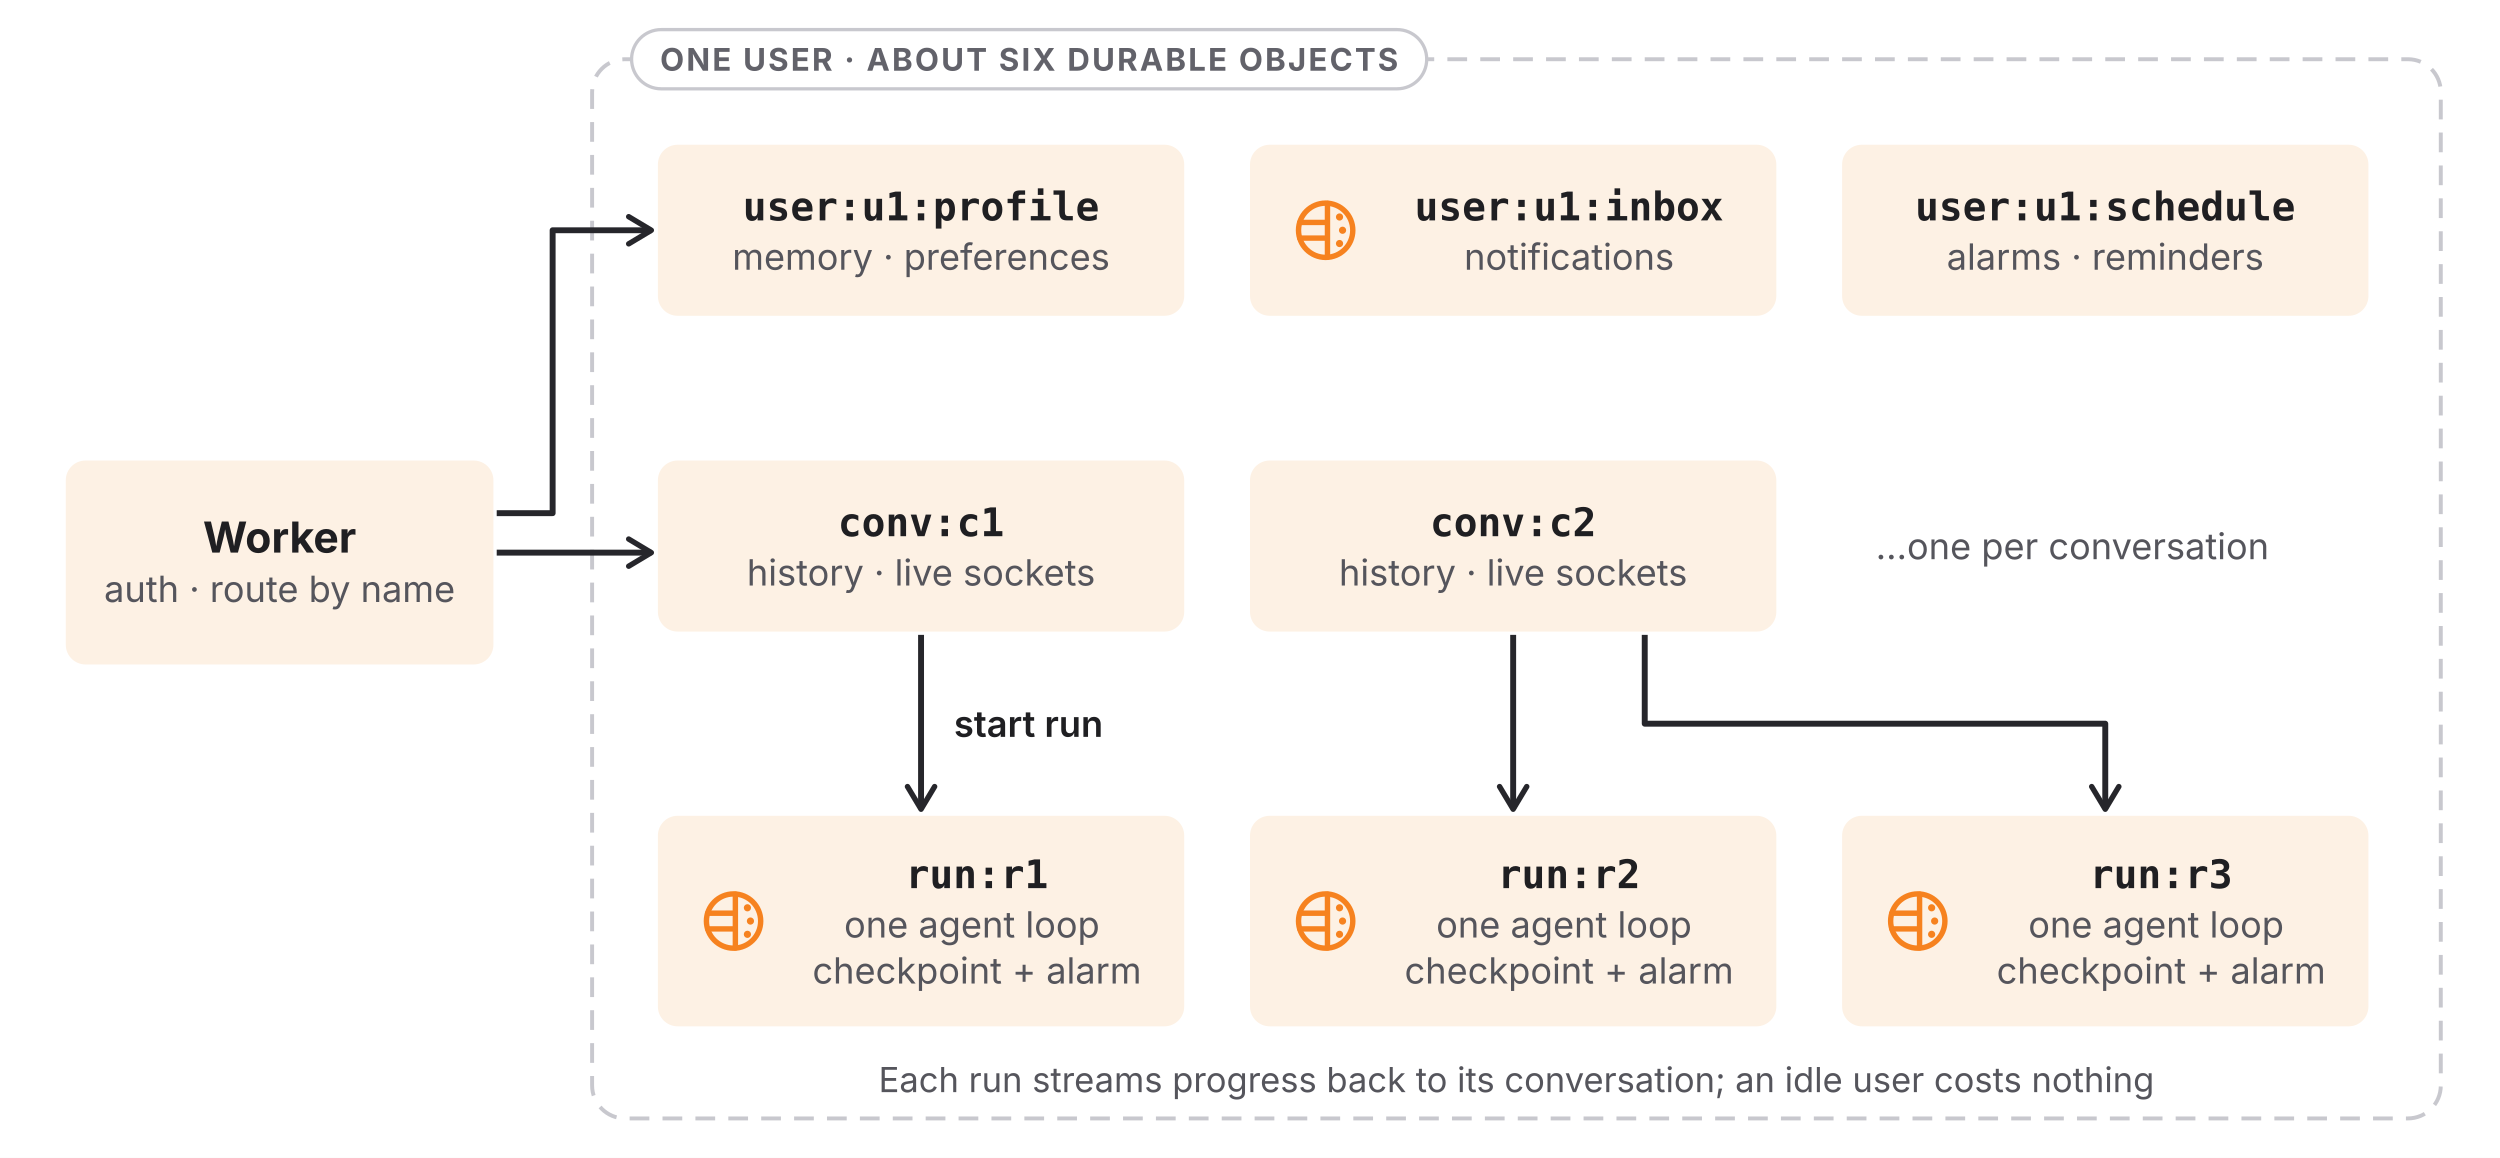
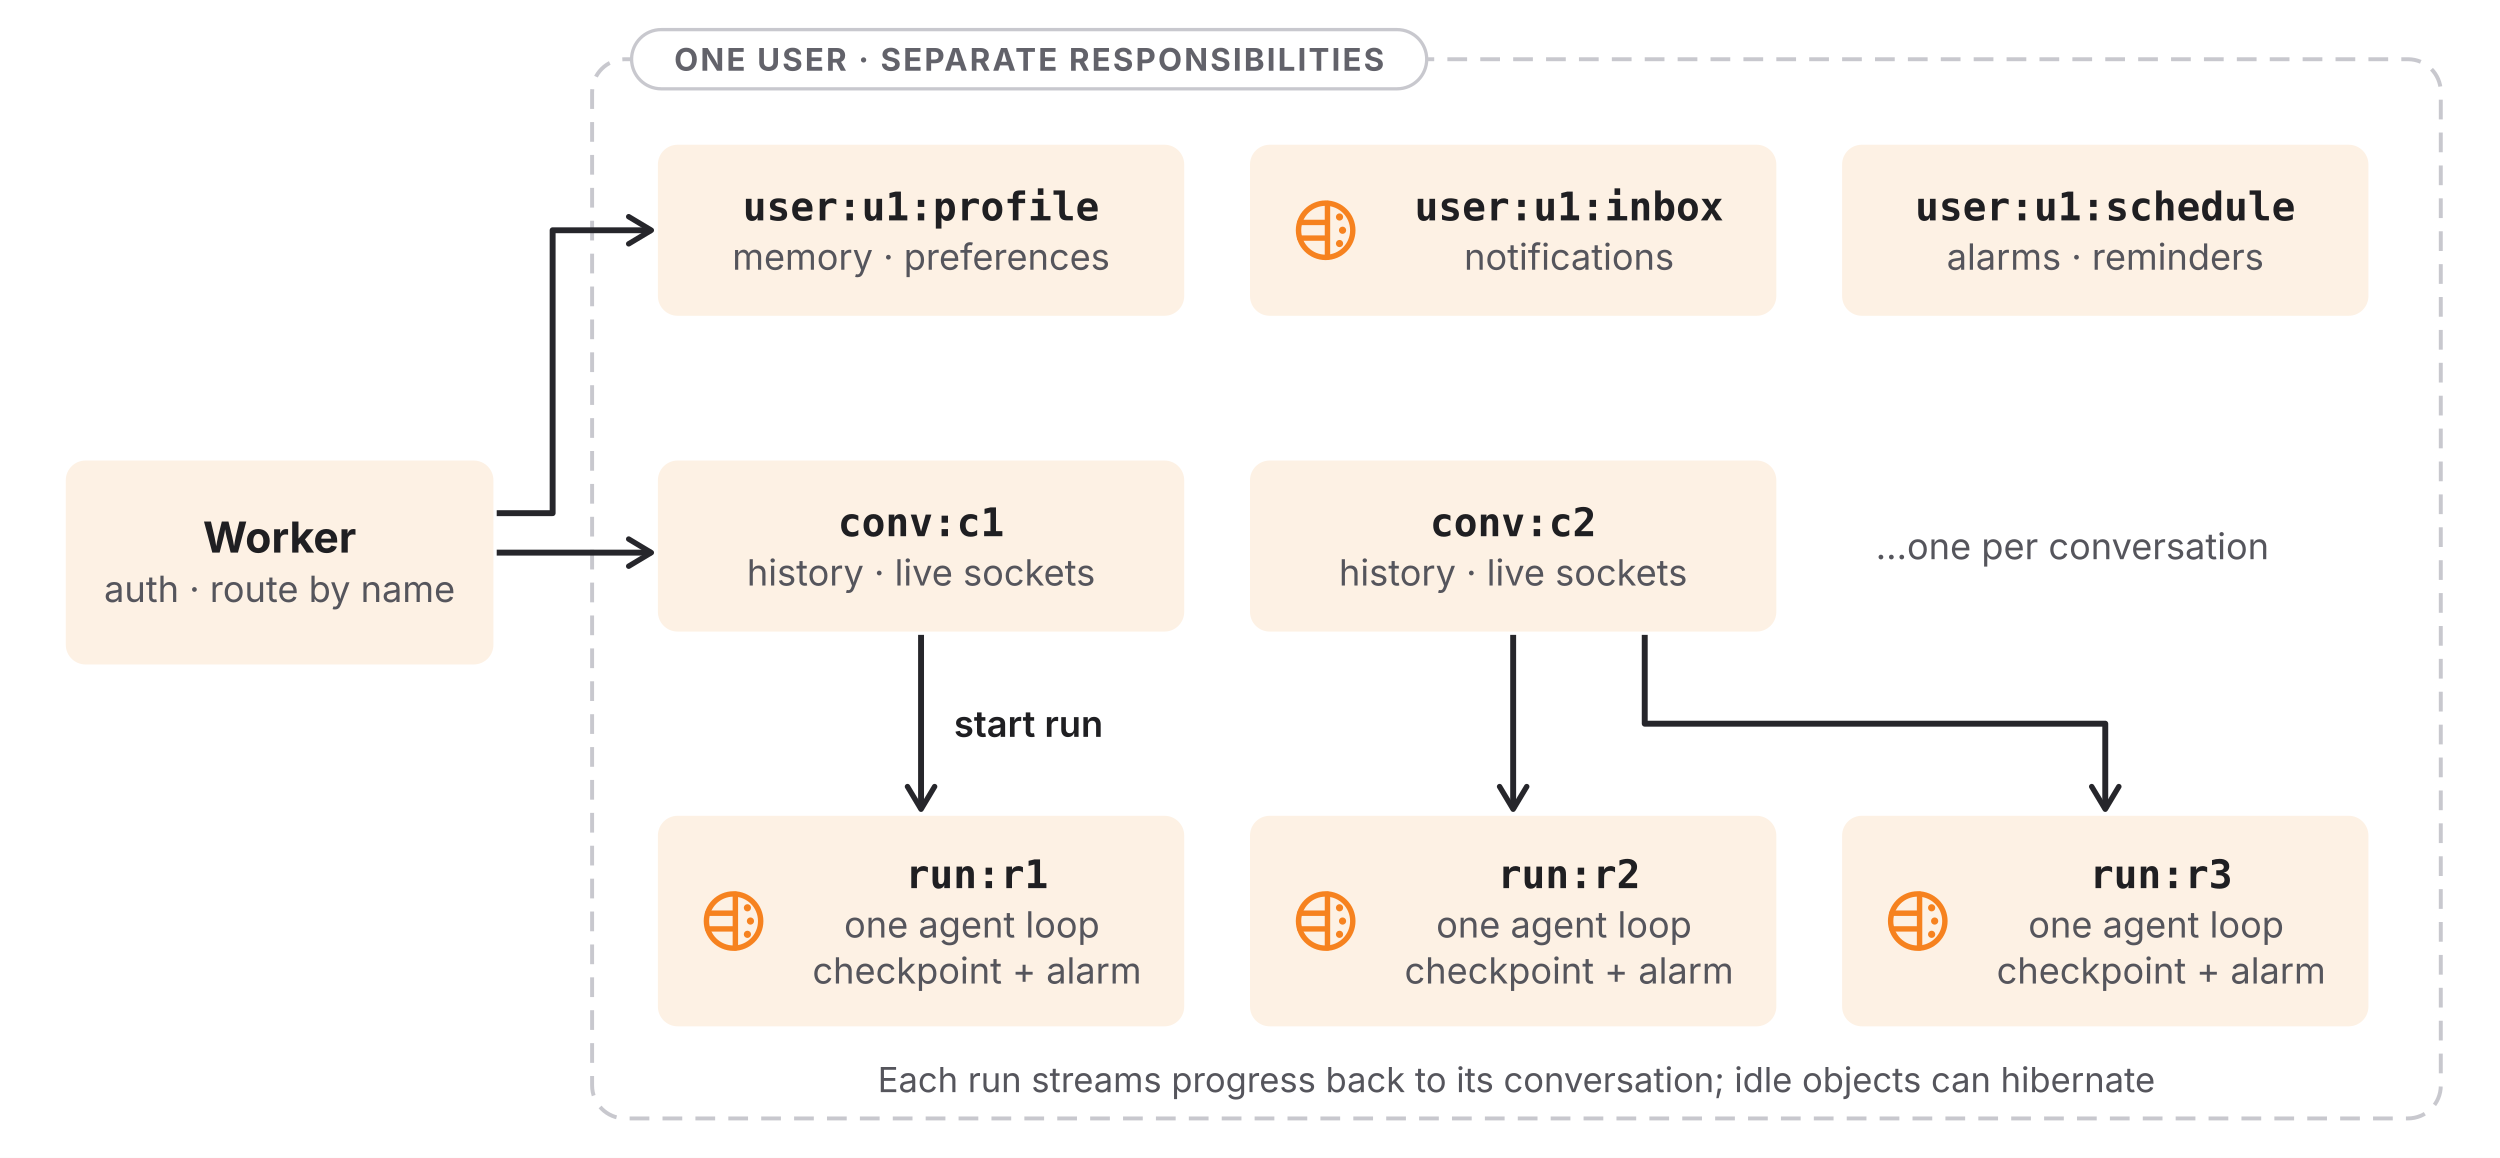
<svg xmlns="http://www.w3.org/2000/svg" viewBox="0 0 760 352" style="font-family:Inter,system-ui,-apple-system,BlinkMacSystemFont,Segoe UI,sans-serif">
  <rect width="100%" height="100%" fill="#ffffff" />
  <defs>
    <marker id="d10g" viewBox="0 0 12 12" refX="10" refY="6" markerWidth="11" markerHeight="11" markerUnits="userSpaceOnUse" orient="auto-start-reverse">
      <path d="M2.5,1.5 L10,6 L2.5,10.5" fill="none" stroke="#26262b" stroke-width="1.8" stroke-linecap="round" stroke-linejoin="round" />
    </marker>
    <marker id="d10o" viewBox="0 0 12 12" refX="10" refY="6" markerWidth="11" markerHeight="11" markerUnits="userSpaceOnUse" orient="auto-start-reverse">
      <path d="M2.5,1.5 L10,6 L2.5,10.5" fill="none" stroke="#26262b" stroke-width="1.8" stroke-linecap="round" stroke-linejoin="round" />
    </marker>
    <marker id="d10b" viewBox="0 0 12 12" refX="10" refY="6" markerWidth="11" markerHeight="11" markerUnits="userSpaceOnUse" orient="auto-start-reverse">
      <path d="M2.5,1.5 L10,6 L2.5,10.5" fill="none" stroke="#26262b" stroke-width="1.8" stroke-linecap="round" stroke-linejoin="round" />
    </marker>
    <marker id="d10p" viewBox="0 0 12 12" refX="10" refY="6" markerWidth="11" markerHeight="11" markerUnits="userSpaceOnUse" orient="auto-start-reverse">
      <path d="M2.5,1.5 L10,6 L2.5,10.5" fill="none" stroke="#8b8b93" stroke-width="1.8" stroke-linecap="round" stroke-linejoin="round" />
    </marker>
    <marker id="d10r" viewBox="0 0 12 12" refX="10" refY="6" markerWidth="11" markerHeight="11" markerUnits="userSpaceOnUse" orient="auto-start-reverse">
      <path d="M2.5,1.5 L10,6 L2.5,10.5" fill="none" stroke="#d93636" stroke-width="1.8" stroke-linecap="round" stroke-linejoin="round" />
    </marker>
    <marker id="d10k" viewBox="0 0 12 12" refX="10" refY="6" markerWidth="11" markerHeight="11" markerUnits="userSpaceOnUse" orient="auto-start-reverse">
      <path d="M2.5,1.5 L10,6 L2.5,10.5" fill="none" stroke="#1f9d55" stroke-width="1.8" stroke-linecap="round" stroke-linejoin="round" />
    </marker>
  </defs>
  <rect x="20" y="140" width="130" height="62" rx="6" fill="#fdf1e4" />
  <text x="85" y="168" font-size="13" font-weight="700" fill="#1f1f22" text-anchor="middle">
    <tspan x="85" dy="0">Worker</tspan>
  </text>
  <text x="85" y="183" font-size="11" font-weight="400" fill="#55555c" text-anchor="middle">
    <tspan x="85" dy="0">auth · route by name</tspan>
  </text>
  <rect x="180" y="18" width="562" height="322" rx="10" fill="#ffffff" fill-opacity="0.7" stroke="#c8c8ce" stroke-width="1.2" stroke-dasharray="6 4" />
  <path d="M151,156 L168,156 L168,70 L198,70" fill="none" stroke="#26262b" stroke-width="1.8" stroke-linejoin="round" marker-end="url(#d10o)" />
  <path d="M151,168 L198,168" fill="none" stroke="#26262b" stroke-width="1.8" stroke-linejoin="round" marker-end="url(#d10o)" />
  <rect x="200" y="44" width="160" height="52" rx="6" fill="#fdf1e4" />
  <text x="280" y="67" font-size="12" font-weight="700" fill="#1f1f22" text-anchor="middle" font-family="ui-monospace,SFMono-Regular,Menlo,monospace">
    <tspan x="280" dy="0">user:u1:profile</tspan>
  </text>
  <text x="280" y="82" font-size="11" font-weight="400" fill="#55555c" text-anchor="middle">
    <tspan x="280" dy="0">memory · preferences</tspan>
  </text>
  <rect x="380" y="44" width="160" height="52" rx="6" fill="#fdf1e4" />
  <g transform="translate(392 59) scale(0.9166667)" fill="none" stroke="#f6821f" stroke-width="1.8" stroke-linejoin="round" stroke-linecap="round">
    <circle cx="12" cy="12" r="9" />
    <path d="M12.6 3.1v17.8M3.4 9.4h9.2M3.4 14.6h9.2" />
    <circle cx="16.6" cy="7.6" r="1.2" fill="#f6821f" stroke="none" />
    <circle cx="17.6" cy="12" r="1.2" fill="#f6821f" stroke="none" />
    <circle cx="16.6" cy="16.4" r="1.2" fill="#f6821f" stroke="none" />
  </g>
  <text x="477" y="67" font-size="12" font-weight="700" fill="#1f1f22" text-anchor="middle" font-family="ui-monospace,SFMono-Regular,Menlo,monospace">
    <tspan x="477" dy="0">user:u1:inbox</tspan>
  </text>
  <text x="477" y="82" font-size="11" font-weight="400" fill="#55555c" text-anchor="middle">
    <tspan x="477" dy="0">notifications</tspan>
  </text>
  <rect x="560" y="44" width="160" height="52" rx="6" fill="#fdf1e4" />
  <text x="640" y="67" font-size="12" font-weight="700" fill="#1f1f22" text-anchor="middle" font-family="ui-monospace,SFMono-Regular,Menlo,monospace">
    <tspan x="640" dy="0">user:u1:schedule</tspan>
  </text>
  <text x="640" y="82" font-size="11" font-weight="400" fill="#55555c" text-anchor="middle">
    <tspan x="640" dy="0">alarms · reminders</tspan>
  </text>
  <rect x="200" y="140" width="160" height="52" rx="6" fill="#fdf1e4" />
  <text x="280" y="163" font-size="12" font-weight="700" fill="#1f1f22" text-anchor="middle" font-family="ui-monospace,SFMono-Regular,Menlo,monospace">
    <tspan x="280" dy="0">conv:c1</tspan>
  </text>
  <text x="280" y="178" font-size="11" font-weight="400" fill="#55555c" text-anchor="middle">
    <tspan x="280" dy="0">history · live sockets</tspan>
  </text>
  <rect x="380" y="140" width="160" height="52" rx="6" fill="#fdf1e4" />
  <text x="460" y="163" font-size="12" font-weight="700" fill="#1f1f22" text-anchor="middle" font-family="ui-monospace,SFMono-Regular,Menlo,monospace">
    <tspan x="460" dy="0">conv:c2</tspan>
  </text>
  <text x="460" y="178" font-size="11" font-weight="400" fill="#55555c" text-anchor="middle">
    <tspan x="460" dy="0">history · live sockets</tspan>
  </text>
  <text x="630" y="170" font-size="11" font-weight="400" fill="#55555c" text-anchor="middle">
    <tspan x="630" dy="0">…one per conversation</tspan>
  </text>
  <path d="M280,193 L280,246" fill="none" stroke="#26262b" stroke-width="1.8" stroke-linejoin="round" marker-end="url(#d10o)" />
  <text x="290" y="224" font-size="11" font-weight="600" fill="#1f1f22" text-anchor="start" paint-order="stroke" stroke="#ffffff" stroke-width="4" stroke-linejoin="round">
    <tspan x="290" dy="0">start run</tspan>
  </text>
  <path d="M460,193 L460,246" fill="none" stroke="#26262b" stroke-width="1.8" stroke-linejoin="round" marker-end="url(#d10o)" />
  <path d="M500,193 L500,220 L640,220 L640,246" fill="none" stroke="#26262b" stroke-width="1.8" stroke-linejoin="round" marker-end="url(#d10o)" />
  <rect x="200" y="248" width="160" height="64" rx="6" fill="#fdf1e4" />
  <g transform="translate(212 269) scale(0.9166667)" fill="none" stroke="#f6821f" stroke-width="1.8" stroke-linejoin="round" stroke-linecap="round">
    <circle cx="12" cy="12" r="9" />
    <path d="M12.6 3.1v17.8M3.4 9.4h9.2M3.4 14.6h9.2" />
    <circle cx="16.6" cy="7.6" r="1.2" fill="#f6821f" stroke="none" />
    <circle cx="17.6" cy="12" r="1.2" fill="#f6821f" stroke="none" />
    <circle cx="16.6" cy="16.4" r="1.2" fill="#f6821f" stroke="none" />
  </g>
  <text x="297" y="270" font-size="12" font-weight="700" fill="#1f1f22" text-anchor="middle" font-family="ui-monospace,SFMono-Regular,Menlo,monospace">
    <tspan x="297" dy="0">run:r1</tspan>
  </text>
  <text x="297" y="285" font-size="11" font-weight="400" fill="#55555c" text-anchor="middle">
    <tspan x="297" dy="0">one agent loop</tspan>
    <tspan x="297" dy="14">checkpoint + alarm</tspan>
  </text>
  <rect x="380" y="248" width="160" height="64" rx="6" fill="#fdf1e4" />
  <g transform="translate(392 269) scale(0.9166667)" fill="none" stroke="#f6821f" stroke-width="1.8" stroke-linejoin="round" stroke-linecap="round">
    <circle cx="12" cy="12" r="9" />
    <path d="M12.6 3.1v17.8M3.4 9.4h9.2M3.4 14.6h9.2" />
    <circle cx="16.6" cy="7.6" r="1.2" fill="#f6821f" stroke="none" />
    <circle cx="17.6" cy="12" r="1.2" fill="#f6821f" stroke="none" />
    <circle cx="16.6" cy="16.4" r="1.2" fill="#f6821f" stroke="none" />
  </g>
  <text x="477" y="270" font-size="12" font-weight="700" fill="#1f1f22" text-anchor="middle" font-family="ui-monospace,SFMono-Regular,Menlo,monospace">
    <tspan x="477" dy="0">run:r2</tspan>
  </text>
  <text x="477" y="285" font-size="11" font-weight="400" fill="#55555c" text-anchor="middle">
    <tspan x="477" dy="0">one agent loop</tspan>
    <tspan x="477" dy="14">checkpoint + alarm</tspan>
  </text>
  <rect x="560" y="248" width="160" height="64" rx="6" fill="#fdf1e4" />
  <g transform="translate(572 269) scale(0.9166667)" fill="none" stroke="#f6821f" stroke-width="1.8" stroke-linejoin="round" stroke-linecap="round">
    <circle cx="12" cy="12" r="9" />
    <path d="M12.6 3.1v17.8M3.4 9.4h9.2M3.4 14.6h9.2" />
    <circle cx="16.6" cy="7.6" r="1.2" fill="#f6821f" stroke="none" />
    <circle cx="17.6" cy="12" r="1.2" fill="#f6821f" stroke="none" />
    <circle cx="16.6" cy="16.4" r="1.2" fill="#f6821f" stroke="none" />
  </g>
  <text x="657" y="270" font-size="12" font-weight="700" fill="#1f1f22" text-anchor="middle" font-family="ui-monospace,SFMono-Regular,Menlo,monospace">
    <tspan x="657" dy="0">run:r3</tspan>
  </text>
  <text x="657" y="285" font-size="11" font-weight="400" fill="#55555c" text-anchor="middle">
    <tspan x="657" dy="0">one agent loop</tspan>
    <tspan x="657" dy="14">checkpoint + alarm</tspan>
  </text>
  <text x="461" y="332" font-size="10.5" font-weight="400" fill="#55555c" text-anchor="middle">
-     <tspan x="461" dy="0">Each run streams progress back to its conversation; an idle user costs nothing</tspan>
+     <tspan x="461" dy="0">Each run streams progress back to its conversation; idle objects can hibernate</tspan>
  </text>
  <rect x="192" y="9" width="241.72" height="18" rx="9" fill="#ffffff" stroke="#c8c8ce" stroke-width="1" />
  <text x="312.86" y="21.5" font-size="9.5" font-weight="700" fill="#62626a" text-anchor="middle" letter-spacing="0.07em">
-     <tspan x="312.86" dy="0">ONE USER · ABOUT SIX DURABLE OBJECTS</tspan>
+     <tspan x="312.86" dy="0">ONE USER · SEPARATE RESPONSIBILITIES</tspan>
  </text>
</svg>
